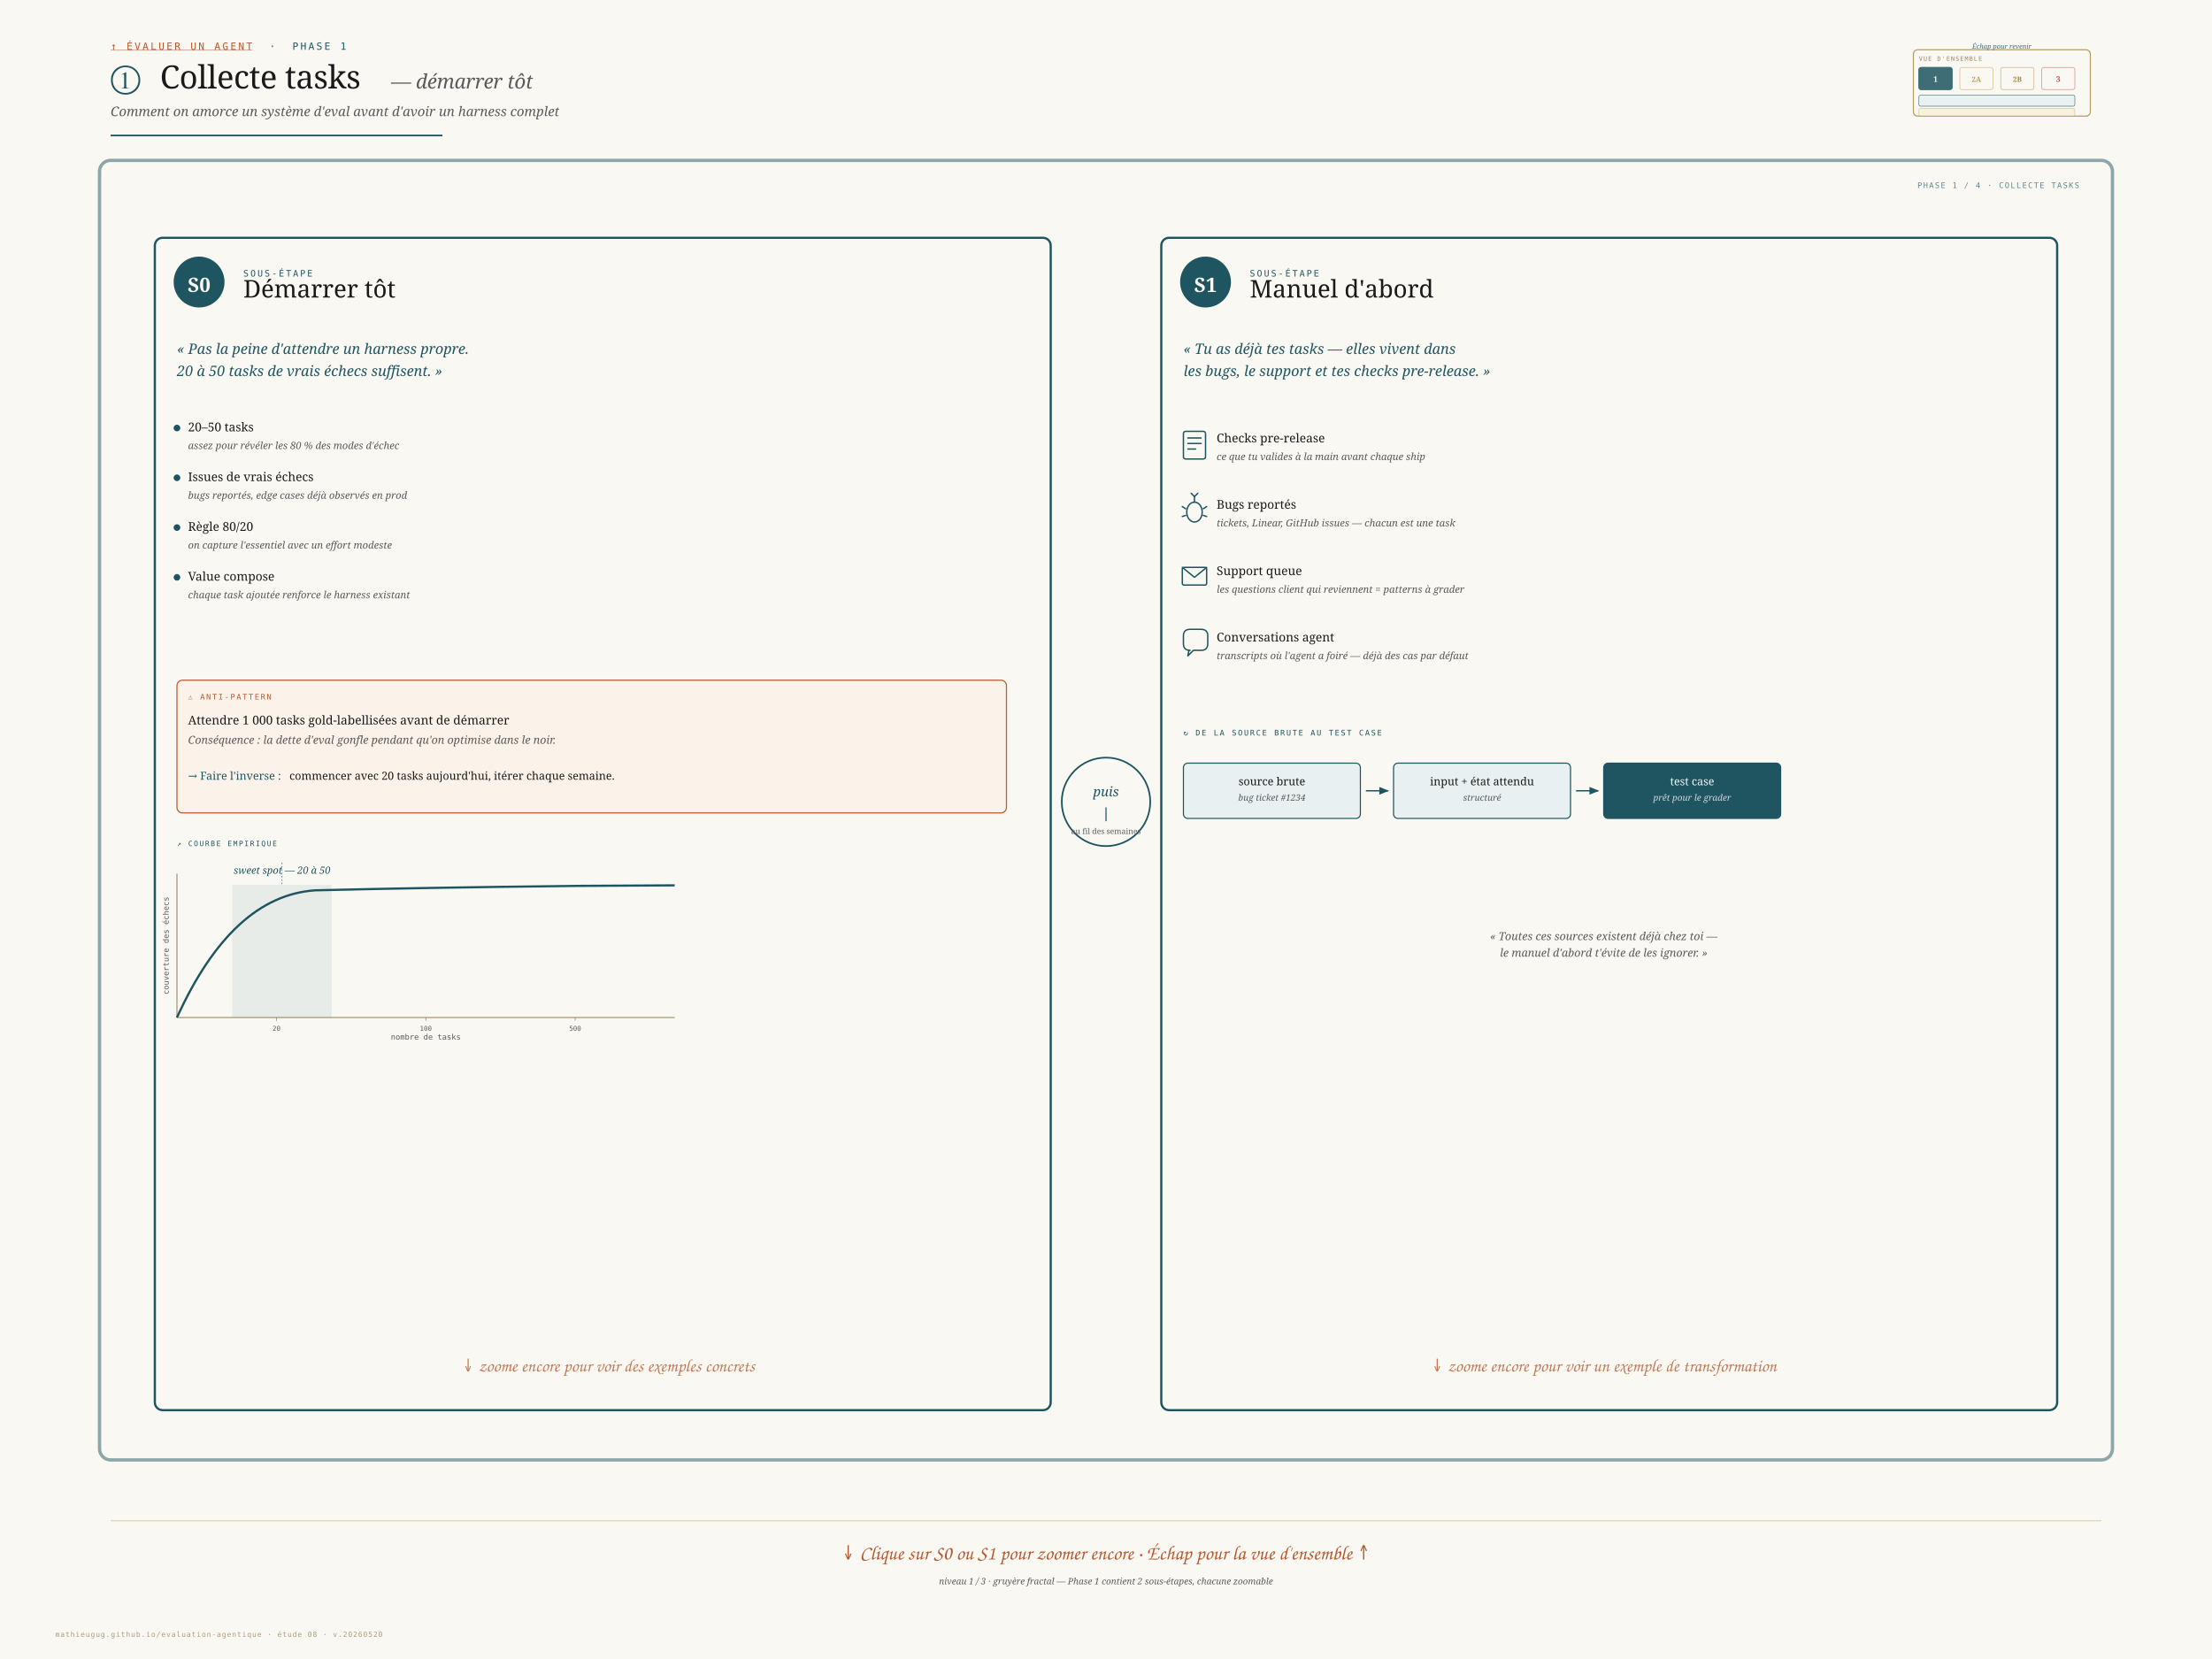
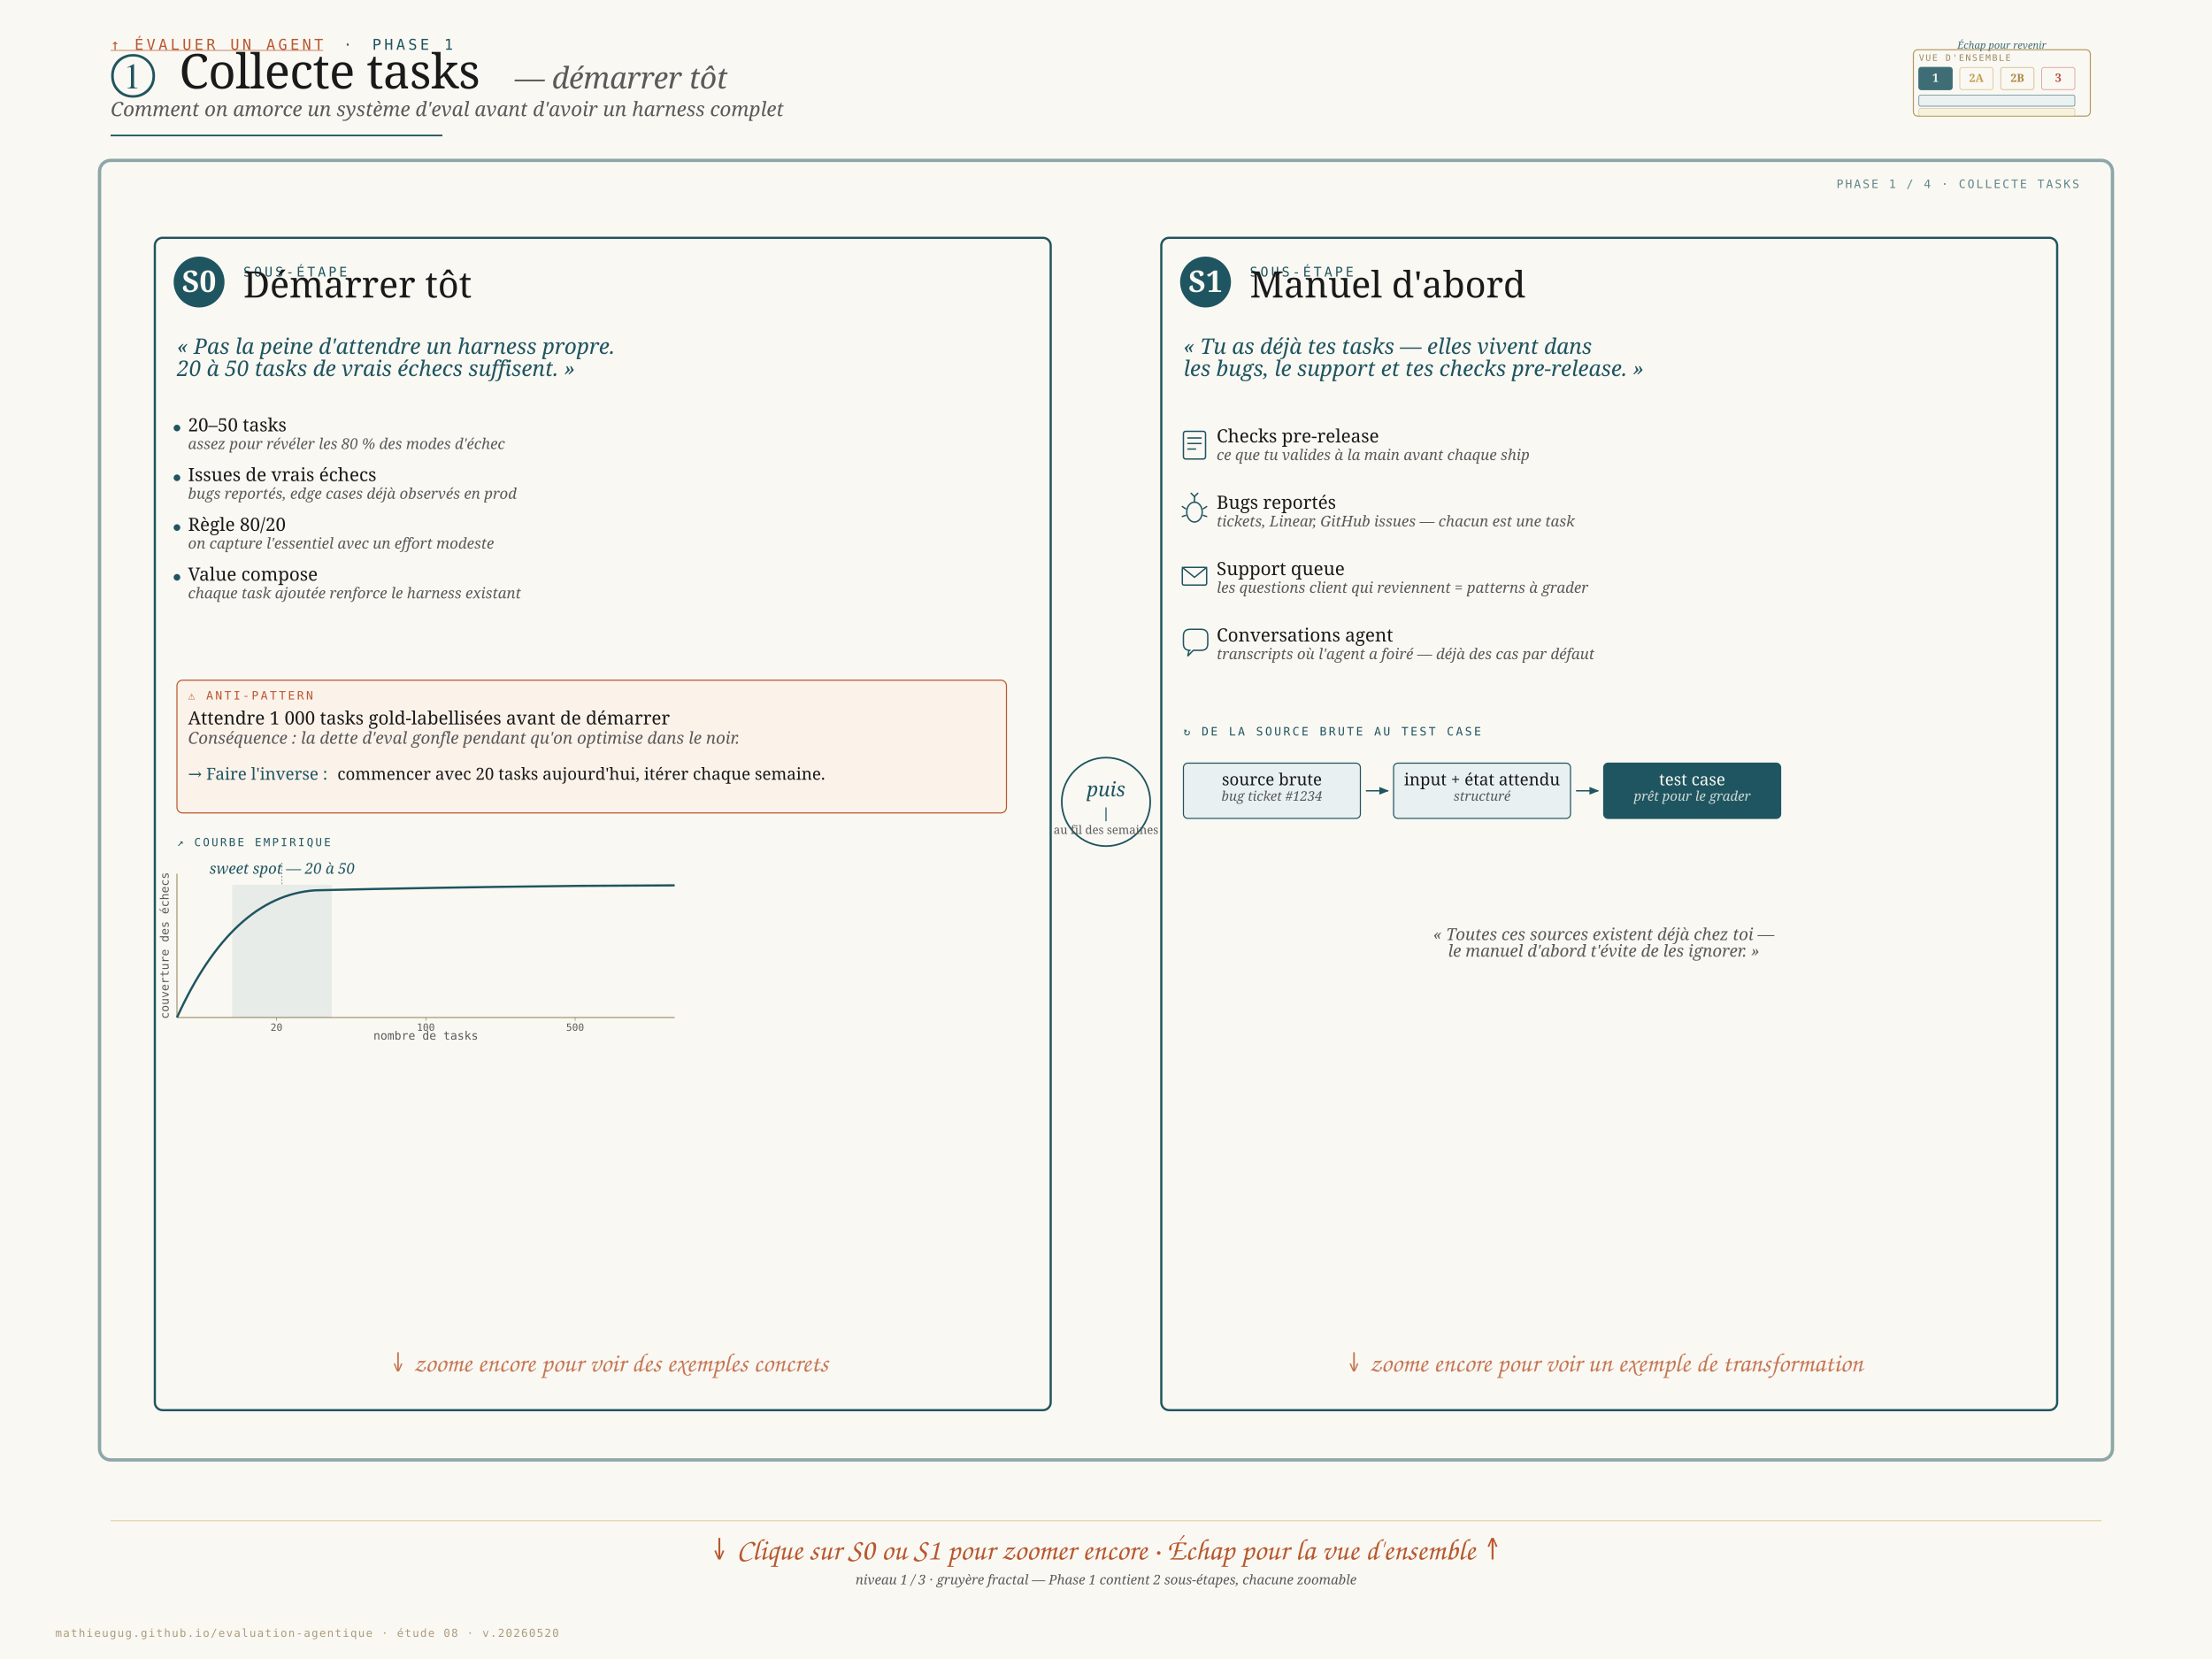
<svg xmlns="http://www.w3.org/2000/svg" viewBox="0 0 4000 3000" preserveAspectRatio="xMidYMid meet">
  <defs>
    <marker id="arr-seq2" viewBox="0 0 10 8" refX="9" refY="4" markerWidth="7" markerHeight="7" orient="auto-start-reverse">
      <path d="M 0 0 L 10 4 L 0 8 Z" fill="#1f5560" />
    </marker>
    <marker id="arr-thin" viewBox="0 0 10 8" refX="9" refY="4" markerWidth="6" markerHeight="6" orient="auto-start-reverse">
      <path d="M 0 0 L 10 4 L 0 8 Z" fill="#8a7448" />
    </marker>
  </defs>
  <rect width="4000" height="3000" fill="#faf8f3" />
  <g id="breadcrumb">
-     <text x="200" y="90" font-family="Consolas, monospace" font-size="18" letter-spacing="0.2em" fill="#8a7448">
+     <text x="200" y="90" font-family="Consolas, monospace" font-size="27" letter-spacing="0.2em" fill="#8a7448">
      <tspan fill="#b8582e" text-decoration="underline">↑ ÉVALUER UN AGENT</tspan>
      <tspan dx="20" fill="#5a5a5a">·</tspan>
      <tspan dx="20" fill="#1f5560">PHASE 1</tspan>
    </text>
-     <text x="200" y="160" font-family="Cambria, Georgia, serif" font-size="58" font-weight="500" fill="#1a1a1a" letter-spacing="-0.01em">
+     <text x="200" y="160" font-family="Cambria, Georgia, serif" font-size="87" font-weight="500" fill="#1a1a1a" letter-spacing="-0.01em">
      <tspan fill="#1f5560">①</tspan>
      <tspan dx="20">Collecte tasks</tspan>
-       <tspan font-style="italic" font-size="36" fill="#5a5a5a" dx="40">— démarrer tôt</tspan>
-     </text>
-     <text x="200" y="210" font-family="Cambria, Georgia, serif" font-size="24" font-style="italic" fill="#5a5a5a">
+       <tspan font-style="italic" font-size="54" fill="#5a5a5a" dx="40">— démarrer tôt</tspan>
+     </text>
+     <text x="200" y="210" font-family="Cambria, Georgia, serif" font-size="36" font-style="italic" fill="#5a5a5a">
      Comment on amorce un système d'eval avant d'avoir un harness complet
    </text>
    <line x1="200" y1="245" x2="800" y2="245" stroke="#1f5560" stroke-width="3" />
  </g>
  <rect x="180" y="290" width="3640" height="2350" rx="20" fill="none" stroke="#1f5560" stroke-width="6" opacity="0.5" />
-   <text x="3760" y="340" text-anchor="end" font-family="Consolas, monospace" font-size="14" letter-spacing="0.15em" fill="#1f5560" opacity="0.7">
+   <text x="3760" y="340" text-anchor="end" font-family="Consolas, monospace" font-size="21" letter-spacing="0.15em" fill="#1f5560" opacity="0.7">
    PHASE 1 / 4 · COLLECTE TASKS
  </text>
  <g class="sub-station" data-node="S0">
    <rect x="280" y="430" width="1620" height="2120" rx="14" fill="#faf8f3" stroke="#1f5560" stroke-width="4" />
    <circle cx="360" cy="510" r="46" fill="#1f5560" />
-     <text x="360" y="528" text-anchor="middle" font-family="Cambria, Georgia, serif" font-size="36" font-weight="600" fill="#faf8f3">S0</text>
-     <text x="440" y="500" font-family="Consolas, monospace" font-size="16" letter-spacing="0.2em" font-weight="500" fill="#1f5560">SOUS-ÉTAPE</text>
-     <text x="440" y="538" font-family="Cambria, Georgia, serif" font-size="44" font-weight="500" fill="#1a1a1a">Démarrer tôt</text>
-     <text x="320" y="640" font-family="Cambria, Georgia, serif" font-size="26" font-style="italic" fill="#1f5560">
+     <text x="360" y="528" text-anchor="middle" font-family="Cambria, Georgia, serif" font-size="54" font-weight="600" fill="#faf8f3">S0</text>
+     <text x="440" y="500" font-family="Consolas, monospace" font-size="24" letter-spacing="0.2em" font-weight="500" fill="#1f5560">SOUS-ÉTAPE</text>
+     <text x="440" y="538" font-family="Cambria, Georgia, serif" font-size="66" font-weight="500" fill="#1a1a1a">Démarrer tôt</text>
+     <text x="320" y="640" font-family="Cambria, Georgia, serif" font-size="39" font-style="italic" fill="#1f5560">
      « Pas la peine d'attendre un harness propre.
    </text>
-     <text x="320" y="680" font-family="Cambria, Georgia, serif" font-size="26" font-style="italic" fill="#1f5560">
+     <text x="320" y="680" font-family="Cambria, Georgia, serif" font-size="39" font-style="italic" fill="#1f5560">
      20 à 50 tasks de vrais échecs suffisent. »
    </text>
-     <g font-family="Cambria, Georgia, serif" font-size="22" fill="#1a1a1a">
+     <g font-family="Cambria, Georgia, serif" font-size="33" fill="#1a1a1a">
      <g transform="translate(320, 780)">
        <circle cx="0" cy="-6" r="6" fill="#1f5560" />
        <text x="20" y="0" font-weight="500">20–50 tasks</text>
-         <text x="20" y="32" font-size="18" font-style="italic" fill="#5a5a5a">
+         <text x="20" y="32" font-size="27" font-style="italic" fill="#5a5a5a">
          assez pour révéler les 80 % des modes d'échec
        </text>
      </g>
      <g transform="translate(320, 870)">
        <circle cx="0" cy="-6" r="6" fill="#1f5560" />
        <text x="20" y="0" font-weight="500">Issues de vrais échecs</text>
-         <text x="20" y="32" font-size="18" font-style="italic" fill="#5a5a5a">
+         <text x="20" y="32" font-size="27" font-style="italic" fill="#5a5a5a">
          bugs reportés, edge cases déjà observés en prod
        </text>
      </g>
      <g transform="translate(320, 960)">
        <circle cx="0" cy="-6" r="6" fill="#1f5560" />
        <text x="20" y="0" font-weight="500">Règle 80/20</text>
-         <text x="20" y="32" font-size="18" font-style="italic" fill="#5a5a5a">
+         <text x="20" y="32" font-size="27" font-style="italic" fill="#5a5a5a">
          on capture l'essentiel avec un effort modeste
        </text>
      </g>
      <g transform="translate(320, 1050)">
        <circle cx="0" cy="-6" r="6" fill="#1f5560" />
        <text x="20" y="0" font-weight="500">Value compose</text>
-         <text x="20" y="32" font-size="18" font-style="italic" fill="#5a5a5a">
+         <text x="20" y="32" font-size="27" font-style="italic" fill="#5a5a5a">
          chaque task ajoutée renforce le harness existant
        </text>
      </g>
    </g>
    <g transform="translate(320, 1230)">
      <rect x="0" y="0" width="1500" height="240" rx="10" fill="#fbf2ea" stroke="#b8582e" stroke-width="2" />
-       <text x="20" y="35" font-family="Consolas, monospace" font-size="14" letter-spacing="0.18em" font-weight="500" fill="#b8582e">⚠ ANTI-PATTERN</text>
-       <text x="20" y="80" font-family="Cambria, Georgia, serif" font-size="22" font-weight="500" fill="#1a1a1a">
+       <text x="20" y="35" font-family="Consolas, monospace" font-size="21" letter-spacing="0.18em" font-weight="500" fill="#b8582e">⚠ ANTI-PATTERN</text>
+       <text x="20" y="80" font-family="Cambria, Georgia, serif" font-size="33" font-weight="500" fill="#1a1a1a">
        Attendre 1 000 tasks gold-labellisées avant de démarrer
      </text>
-       <text x="20" y="115" font-family="Cambria, Georgia, serif" font-size="20" font-style="italic" fill="#5a5a5a">
+       <text x="20" y="115" font-family="Cambria, Georgia, serif" font-size="30" font-style="italic" fill="#5a5a5a">
        Conséquence : la dette d'eval gonfle pendant qu'on optimise dans le noir.
      </text>
-       <text x="20" y="180" font-family="Cambria, Georgia, serif" font-size="20" fill="#1a1a1a">
+       <text x="20" y="180" font-family="Cambria, Georgia, serif" font-size="30" fill="#1a1a1a">
        <tspan font-weight="500" fill="#1f5560">→ Faire l'inverse :</tspan>
        <tspan dx="10">commencer avec 20 tasks aujourd'hui, itérer chaque semaine.</tspan>
      </text>
    </g>
-     <g transform="translate(320, 1530)" font-family="Consolas, monospace" font-size="13" fill="#5a5a5a">
+     <g transform="translate(320, 1530)" font-family="Consolas, monospace" font-size="20" fill="#5a5a5a">
      <text x="0" y="0" letter-spacing="0.18em" font-weight="500" fill="#1f5560">↗ COURBE EMPIRIQUE</text>
      <g transform="translate(0, 30)">
        <line x1="0" y1="280" x2="900" y2="280" stroke="#8a7448" stroke-width="1.5" />
        <line x1="0" y1="280" x2="0" y2="20" stroke="#8a7448" stroke-width="1.5" />
-         <text x="450" y="320" text-anchor="middle" font-size="14">nombre de tasks</text>
-         <text x="-15" y="150" transform="rotate(-90 -15 150)" text-anchor="middle" font-size="14">couverture des échecs</text>
+         <text x="450" y="320" text-anchor="middle" font-size="21">nombre de tasks</text>
+         <text x="-15" y="150" transform="rotate(-90 -15 150)" text-anchor="middle" font-size="21">couverture des échecs</text>
        <line x1="180" y1="280" x2="180" y2="286" stroke="#8a7448" />
-         <text x="180" y="304" text-anchor="middle" font-size="12">20</text>
+         <text x="180" y="304" text-anchor="middle" font-size="18">20</text>
        <line x1="450" y1="280" x2="450" y2="286" stroke="#8a7448" />
-         <text x="450" y="304" text-anchor="middle" font-size="12">100</text>
+         <text x="450" y="304" text-anchor="middle" font-size="18">100</text>
        <line x1="720" y1="280" x2="720" y2="286" stroke="#8a7448" />
-         <text x="720" y="304" text-anchor="middle" font-size="12">500</text>
+         <text x="720" y="304" text-anchor="middle" font-size="18">500</text>
        <path d="M 0 280 Q 100 60 250 50 Q 450 45 720 42 L 900 41" stroke="#1f5560" stroke-width="4" fill="none" />
        <rect x="100" y="40" width="180" height="240" fill="#1f5560" opacity="0.08" />
-         <text x="190" y="20" text-anchor="middle" font-family="Cambria, Georgia, serif" font-style="italic" font-size="18" fill="#1f5560">sweet spot — 20 à 50</text>
+         <text x="190" y="20" text-anchor="middle" font-family="Cambria, Georgia, serif" font-style="italic" font-size="27" fill="#1f5560">sweet spot — 20 à 50</text>
        <line x1="190" y1="0" x2="190" y2="40" stroke="#1f5560" stroke-width="1" stroke-dasharray="3 3" />
      </g>
    </g>
-     <text x="1100" y="2480" text-anchor="middle" font-family="Caveat, cursive" font-size="32" fill="#b8582e" opacity="0.8">
+     <text x="1100" y="2480" text-anchor="middle" font-family="Caveat, cursive" font-size="48" fill="#b8582e" opacity="0.8">
      ↓ zoome encore pour voir des exemples concrets
    </text>
  </g>
  <g class="sub-station" data-node="S1">
    <rect x="2100" y="430" width="1620" height="2120" rx="14" fill="#faf8f3" stroke="#1f5560" stroke-width="4" />
    <circle cx="2180" cy="510" r="46" fill="#1f5560" />
-     <text x="2180" y="528" text-anchor="middle" font-family="Cambria, Georgia, serif" font-size="36" font-weight="600" fill="#faf8f3">S1</text>
-     <text x="2260" y="500" font-family="Consolas, monospace" font-size="16" letter-spacing="0.2em" font-weight="500" fill="#1f5560">SOUS-ÉTAPE</text>
-     <text x="2260" y="538" font-family="Cambria, Georgia, serif" font-size="44" font-weight="500" fill="#1a1a1a">Manuel d'abord</text>
-     <text x="2140" y="640" font-family="Cambria, Georgia, serif" font-size="26" font-style="italic" fill="#1f5560">
+     <text x="2180" y="528" text-anchor="middle" font-family="Cambria, Georgia, serif" font-size="54" font-weight="600" fill="#faf8f3">S1</text>
+     <text x="2260" y="500" font-family="Consolas, monospace" font-size="24" letter-spacing="0.2em" font-weight="500" fill="#1f5560">SOUS-ÉTAPE</text>
+     <text x="2260" y="538" font-family="Cambria, Georgia, serif" font-size="66" font-weight="500" fill="#1a1a1a">Manuel d'abord</text>
+     <text x="2140" y="640" font-family="Cambria, Georgia, serif" font-size="39" font-style="italic" fill="#1f5560">
      « Tu as déjà tes tasks — elles vivent dans
    </text>
-     <text x="2140" y="680" font-family="Cambria, Georgia, serif" font-size="26" font-style="italic" fill="#1f5560">
+     <text x="2140" y="680" font-family="Cambria, Georgia, serif" font-size="39" font-style="italic" fill="#1f5560">
      les bugs, le support et tes checks pre-release. »
    </text>
-     <g font-family="Cambria, Georgia, serif" font-size="22" fill="#1a1a1a">
+     <g font-family="Cambria, Georgia, serif" font-size="33" fill="#1a1a1a">
      <g transform="translate(2140, 800)">
        <g stroke="#1f5560" stroke-width="2.5" fill="none" stroke-linecap="round">
          <rect x="0" y="-20" width="40" height="50" rx="4" />
          <line x1="8" y1="-8" x2="32" y2="-8" />
          <line x1="8" y1="2" x2="32" y2="2" />
          <line x1="8" y1="12" x2="22" y2="12" />
        </g>
        <text x="60" y="0" font-weight="500">Checks pre-release</text>
-         <text x="60" y="32" font-size="18" font-style="italic" fill="#5a5a5a">
+         <text x="60" y="32" font-size="27" font-style="italic" fill="#5a5a5a">
          ce que tu valides à la main avant chaque ship
        </text>
      </g>
      <g transform="translate(2140, 920)">
        <g stroke="#1f5560" stroke-width="2.5" fill="none" stroke-linecap="round">
          <ellipse cx="20" cy="6" rx="14" ry="18" />
          <line x1="20" y1="-12" x2="20" y2="-22" />
          <line x1="20" y1="-22" x2="14" y2="-28" />
          <line x1="20" y1="-22" x2="26" y2="-28" />
          <line x1="4" y1="0" x2="-2" y2="-4" />
          <line x1="36" y1="0" x2="42" y2="-4" />
          <line x1="4" y1="12" x2="-2" y2="14" />
          <line x1="36" y1="12" x2="42" y2="14" />
        </g>
        <text x="60" y="0" font-weight="500">Bugs reportés</text>
-         <text x="60" y="32" font-size="18" font-style="italic" fill="#5a5a5a">
+         <text x="60" y="32" font-size="27" font-style="italic" fill="#5a5a5a">
          tickets, Linear, GitHub issues — chacun est une task
        </text>
      </g>
      <g transform="translate(2140, 1040)">
        <g stroke="#1f5560" stroke-width="2.5" fill="none" stroke-linecap="round" stroke-linejoin="round">
          <rect x="-2" y="-14" width="44" height="32" rx="3" />
          <polyline points="-2,-14 20,4 42,-14" />
        </g>
        <text x="60" y="0" font-weight="500">Support queue</text>
-         <text x="60" y="32" font-size="18" font-style="italic" fill="#5a5a5a">
+         <text x="60" y="32" font-size="27" font-style="italic" fill="#5a5a5a">
          les questions client qui reviennent = patterns à grader
        </text>
      </g>
      <g transform="translate(2140, 1160)">
        <g stroke="#1f5560" stroke-width="2.5" fill="none" stroke-linecap="round" stroke-linejoin="round">
          <path d="M 0 -10 Q 0 -22 12 -22 L 32 -22 Q 44 -22 44 -10 L 44 4 Q 44 16 32 16 L 18 16 L 8 26 L 10 16 L 12 16 Q 0 16 0 4 Z" />
        </g>
        <text x="60" y="0" font-weight="500">Conversations agent</text>
-         <text x="60" y="32" font-size="18" font-style="italic" fill="#5a5a5a">
+         <text x="60" y="32" font-size="27" font-style="italic" fill="#5a5a5a">
          transcripts où l'agent a foiré — déjà des cas par défaut
        </text>
      </g>
    </g>
    <g transform="translate(2140, 1330)">
-       <text x="0" y="0" font-family="Consolas, monospace" font-size="14" letter-spacing="0.18em" font-weight="500" fill="#1f5560">
+       <text x="0" y="0" font-family="Consolas, monospace" font-size="21" letter-spacing="0.18em" font-weight="500" fill="#1f5560">
        ↻ DE LA SOURCE BRUTE AU TEST CASE
      </text>
-       <g transform="translate(0, 50)" font-family="Cambria, Georgia, serif" font-size="20">
+       <g transform="translate(0, 50)" font-family="Cambria, Georgia, serif" font-size="30">
        <g>
          <rect x="0" y="0" width="320" height="100" rx="8" fill="#e8f0f1" stroke="#1f5560" stroke-width="2" />
          <text x="160" y="40" text-anchor="middle" font-weight="500" fill="#1a1a1a">source brute</text>
-           <text x="160" y="68" text-anchor="middle" font-size="16" font-style="italic" fill="#5a5a5a">
+           <text x="160" y="68" text-anchor="middle" font-size="24" font-style="italic" fill="#5a5a5a">
            bug ticket #1234
          </text>
        </g>
        <line x1="330" y1="50" x2="370" y2="50" stroke="#1f5560" stroke-width="2.5" marker-end="url(#arr-seq2)" />
        <g transform="translate(380, 0)">
          <rect x="0" y="0" width="320" height="100" rx="8" fill="#e8f0f1" stroke="#1f5560" stroke-width="2" />
          <text x="160" y="40" text-anchor="middle" font-weight="500" fill="#1a1a1a">input + état attendu</text>
-           <text x="160" y="68" text-anchor="middle" font-size="16" font-style="italic" fill="#5a5a5a">
+           <text x="160" y="68" text-anchor="middle" font-size="24" font-style="italic" fill="#5a5a5a">
            structuré
          </text>
        </g>
        <line x1="710" y1="50" x2="750" y2="50" stroke="#1f5560" stroke-width="2.5" marker-end="url(#arr-seq2)" />
        <g transform="translate(760, 0)">
          <rect x="0" y="0" width="320" height="100" rx="8" fill="#1f5560" stroke="#1f5560" stroke-width="2" />
          <text x="160" y="40" text-anchor="middle" font-weight="500" fill="#faf8f3">test case</text>
-           <text x="160" y="68" text-anchor="middle" font-size="16" font-style="italic" fill="#faf8f3" opacity="0.8">
+           <text x="160" y="68" text-anchor="middle" font-size="24" font-style="italic" fill="#faf8f3" opacity="0.8">
            prêt pour le grader
          </text>
        </g>
      </g>
    </g>
-     <text x="2900" y="1700" text-anchor="middle" font-family="Cambria, Georgia, serif" font-style="italic" font-size="20" fill="#5a5a5a">
+     <text x="2900" y="1700" text-anchor="middle" font-family="Cambria, Georgia, serif" font-style="italic" font-size="30" fill="#5a5a5a">
      « Toutes ces sources existent déjà chez toi —
    </text>
-     <text x="2900" y="1730" text-anchor="middle" font-family="Cambria, Georgia, serif" font-style="italic" font-size="20" fill="#5a5a5a">
+     <text x="2900" y="1730" text-anchor="middle" font-family="Cambria, Georgia, serif" font-style="italic" font-size="30" fill="#5a5a5a">
      le manuel d'abord t'évite de les ignorer. »
    </text>
-     <text x="2900" y="2480" text-anchor="middle" font-family="Caveat, cursive" font-size="32" fill="#b8582e" opacity="0.8">
+     <text x="2900" y="2480" text-anchor="middle" font-family="Caveat, cursive" font-size="48" fill="#b8582e" opacity="0.8">
      ↓ zoome encore pour voir un exemple de transformation
    </text>
  </g>
  <g id="s0-s1-connector" transform="translate(1900, 1450)">
    <circle cx="100" cy="0" r="80" fill="#faf8f3" stroke="#1f5560" stroke-width="3" />
-     <text x="100" y="-10" text-anchor="middle" font-family="Cambria, Georgia, serif" font-style="italic" font-size="24" fill="#1f5560">puis</text>
+     <text x="100" y="-10" text-anchor="middle" font-family="Cambria, Georgia, serif" font-style="italic" font-size="36" fill="#1f5560">puis</text>
    <line x1="100" y1="10" x2="100" y2="35" stroke="#1f5560" stroke-width="2" />
-     <text x="100" y="58" text-anchor="middle" font-family="Cambria, Georgia, serif" font-size="14" fill="#5a5a5a">au fil des semaines</text>
+     <text x="100" y="58" text-anchor="middle" font-family="Cambria, Georgia, serif" font-size="21" fill="#5a5a5a">au fil des semaines</text>
  </g>
  <g id="minimap" transform="translate(3460, 90)" opacity="0.85">
    <rect x="0" y="0" width="320" height="120" rx="8" fill="#faf8f3" stroke="#a88b4d" stroke-width="2" />
-     <text x="10" y="20" font-family="Consolas, monospace" font-size="11" letter-spacing="0.15em" fill="#8a7448">VUE D'ENSEMBLE</text>
+     <text x="10" y="20" font-family="Consolas, monospace" font-size="16" letter-spacing="0.15em" fill="#8a7448">VUE D'ENSEMBLE</text>
    <g transform="translate(10, 32)">
      <rect x="0" y="0" width="60" height="40" rx="4" fill="#1f5560" stroke="#1f5560" stroke-width="2" />
-       <text x="30" y="26" text-anchor="middle" font-family="Cambria" font-size="14" font-weight="600" fill="#faf8f3">1</text>
+       <text x="30" y="26" text-anchor="middle" font-family="Cambria" font-size="21" font-weight="600" fill="#faf8f3">1</text>
      <rect x="74" y="0" width="60" height="40" rx="4" fill="#faf8f3" stroke="#b58a2c" stroke-width="1.5" opacity="0.5" />
-       <text x="104" y="26" text-anchor="middle" font-family="Cambria" font-size="13" font-weight="600" fill="#b58a2c">2A</text>
+       <text x="104" y="26" text-anchor="middle" font-family="Cambria" font-size="20" font-weight="600" fill="#b58a2c">2A</text>
      <rect x="148" y="0" width="60" height="40" rx="4" fill="#faf8f3" stroke="#a07320" stroke-width="1.5" opacity="0.5" />
-       <text x="178" y="26" text-anchor="middle" font-family="Cambria" font-size="13" font-weight="600" fill="#a07320">2B</text>
+       <text x="178" y="26" text-anchor="middle" font-family="Cambria" font-size="20" font-weight="600" fill="#a07320">2B</text>
      <rect x="222" y="0" width="60" height="40" rx="4" fill="#faf8f3" stroke="#b7332c" stroke-width="1.5" opacity="0.5" />
-       <text x="252" y="26" text-anchor="middle" font-family="Cambria" font-size="14" font-weight="600" fill="#b7332c">3</text>
+       <text x="252" y="26" text-anchor="middle" font-family="Cambria" font-size="21" font-weight="600" fill="#b7332c">3</text>
      <rect x="0" y="50" width="282" height="20" rx="3" fill="#e8f0f1" stroke="#1f5560" stroke-width="1" />
      <rect x="0" y="74" width="282" height="14" rx="3" fill="#f4eccc" stroke="#b58a2c" stroke-width="1" opacity="0.6" />
    </g>
-     <text x="160" y="-2" text-anchor="middle" font-family="Cambria, Georgia, serif" font-size="12" font-style="italic" fill="#1f5560">Échap pour revenir</text>
+     <text x="160" y="-2" text-anchor="middle" font-family="Cambria, Georgia, serif" font-size="18" font-style="italic" fill="#1f5560">Échap pour revenir</text>
  </g>
  <g id="footer">
    <line x1="200" y1="2750" x2="3800" y2="2750" stroke="#e5d3a8" stroke-width="2" />
-     <text x="2000" y="2820" text-anchor="middle" font-family="Caveat, cursive" font-size="36" fill="#b8582e">
+     <text x="2000" y="2820" text-anchor="middle" font-family="Caveat, cursive" font-size="54" fill="#b8582e">
      ↓ Clique sur S0 ou S1 pour zoomer encore · Échap pour la vue d'ensemble ↑
    </text>
-     <text x="2000" y="2865" text-anchor="middle" font-family="Cambria, Georgia, serif" font-size="16" font-style="italic" fill="#5a5a5a">
+     <text x="2000" y="2865" text-anchor="middle" font-family="Cambria, Georgia, serif" font-size="24" font-style="italic" fill="#5a5a5a">
      niveau 1 / 3 · gruyère fractal — Phase 1 contient 2 sous-étapes, chacune zoomable
    </text>
-     <text x="100" y="2960" font-family="Consolas, monospace" font-size="13" fill="#8a7448" opacity="0.7" letter-spacing="0.1em">
+     <text x="100" y="2960" font-family="Consolas, monospace" font-size="20" fill="#8a7448" opacity="0.7" letter-spacing="0.1em">
      mathieugug.github.io/evaluation-agentique · étude 08 · v.20260520
    </text>
  </g>
</svg>
